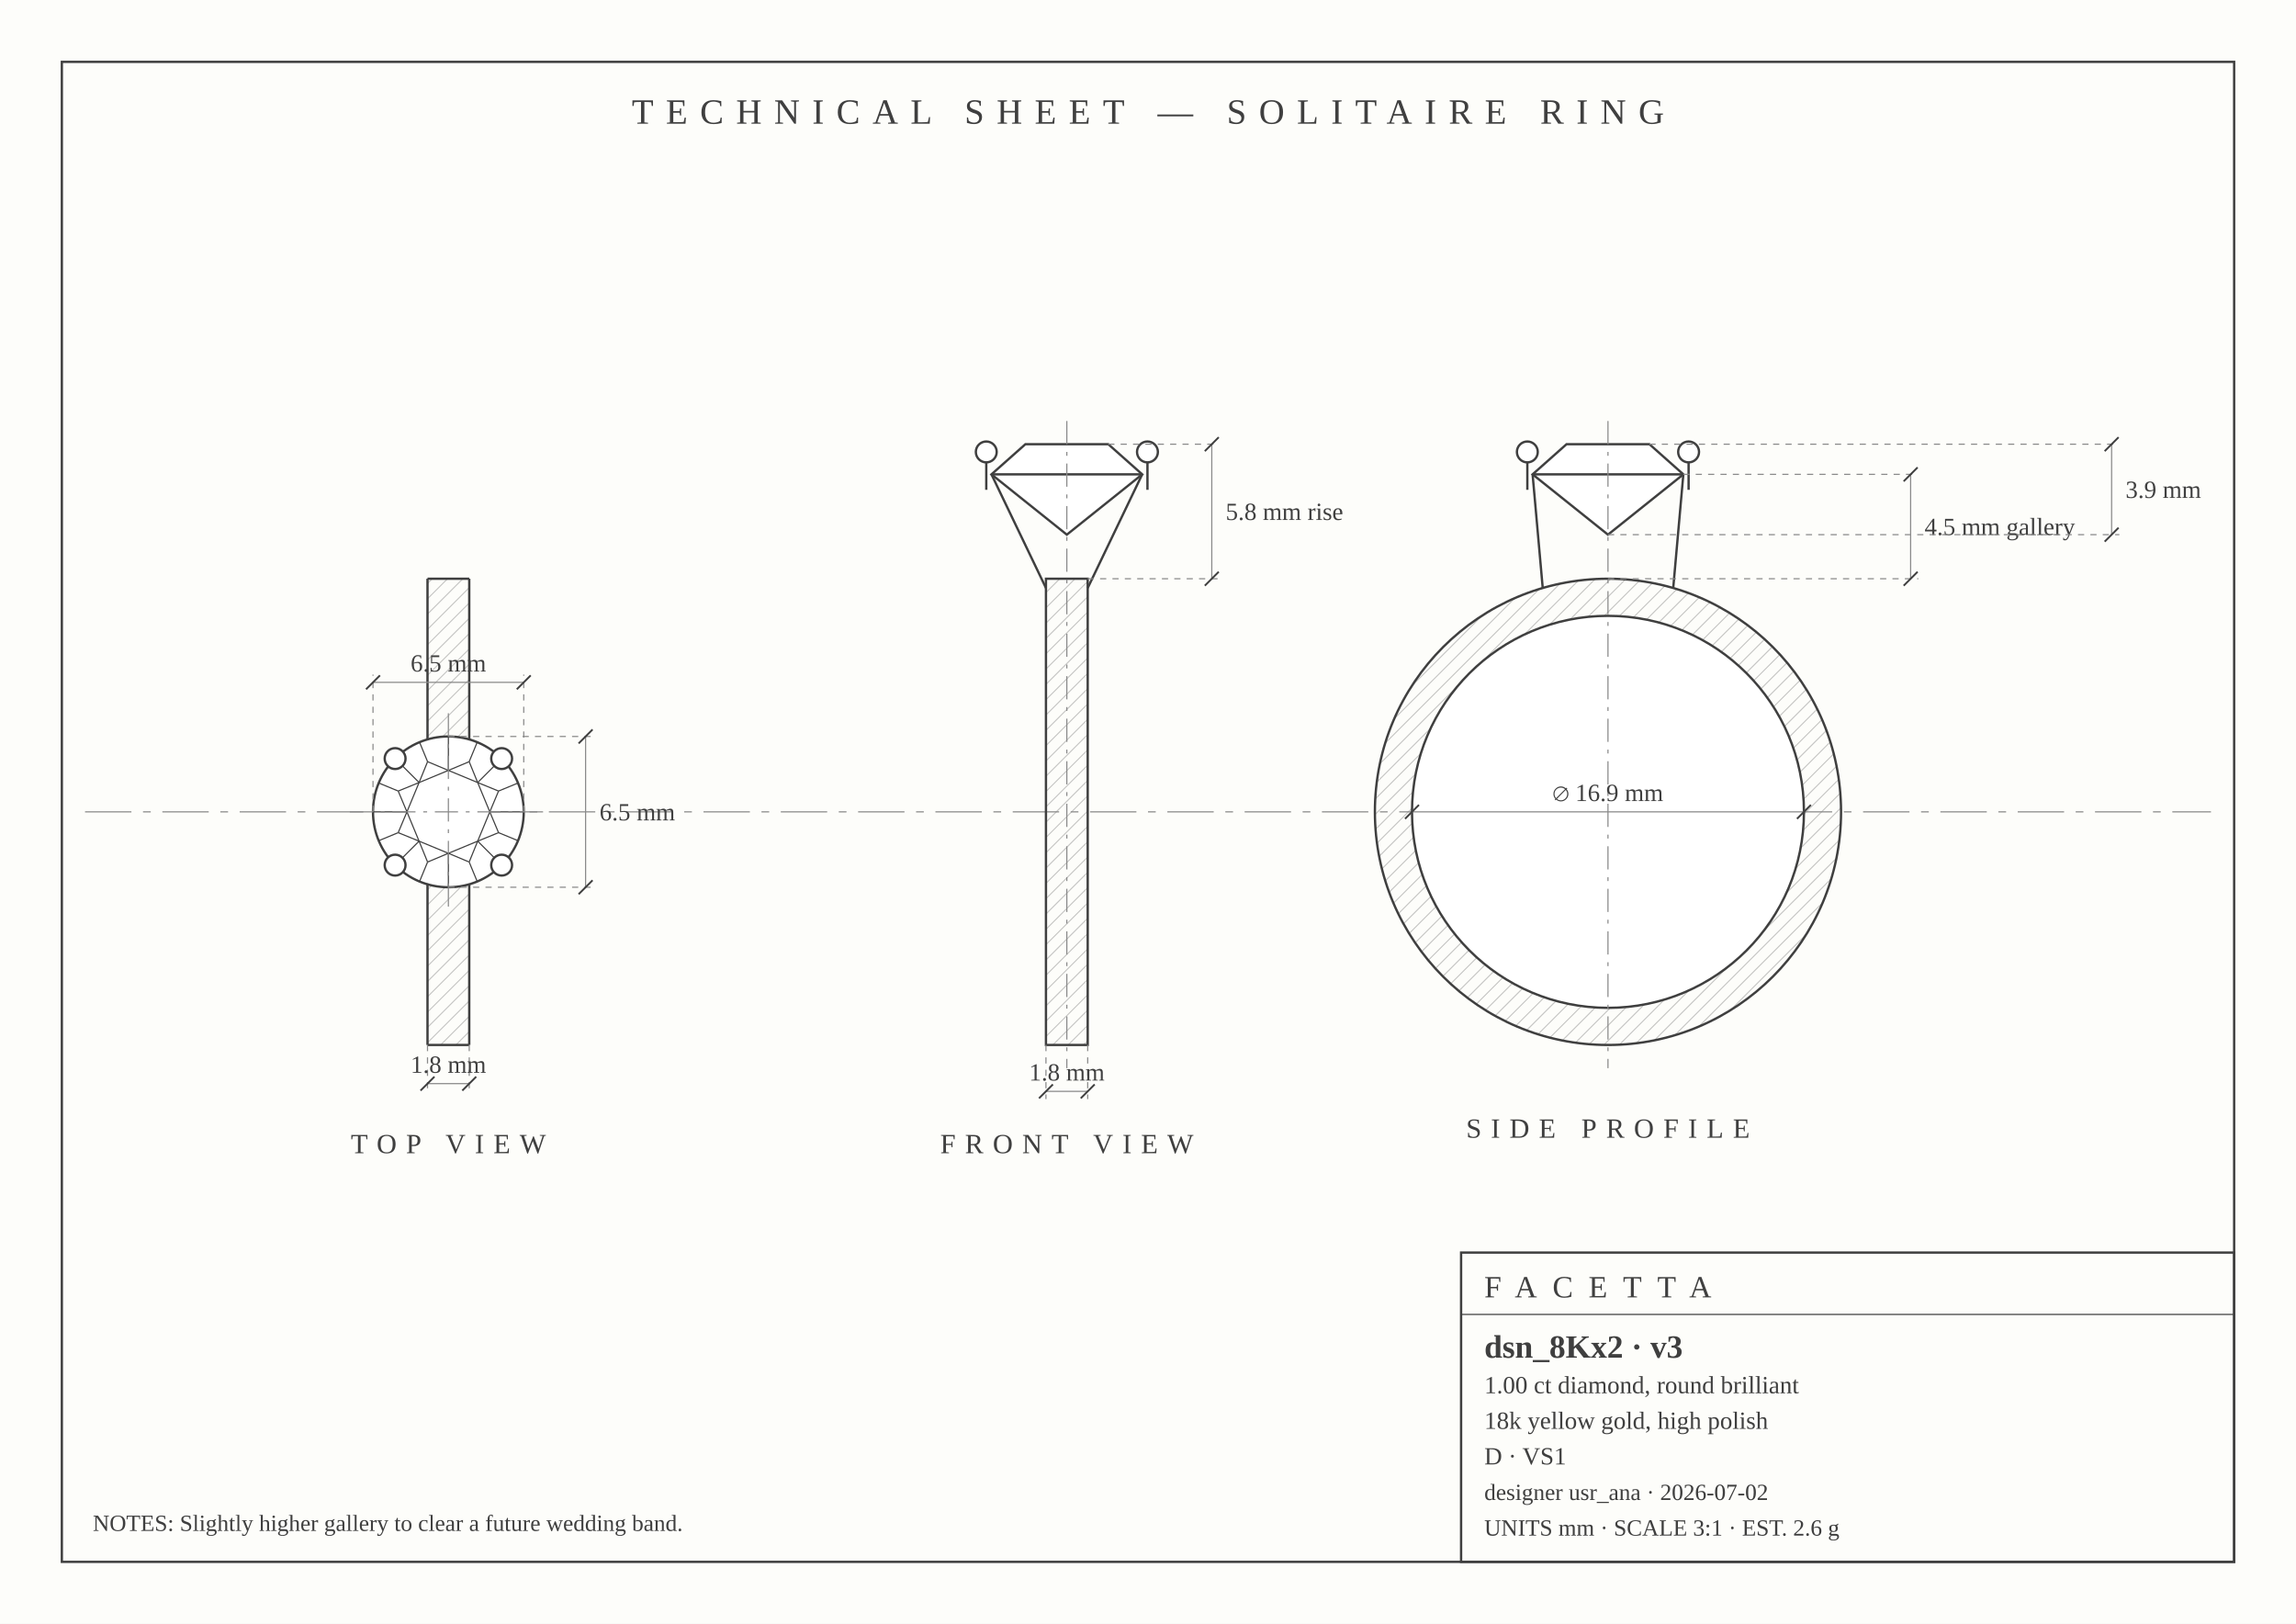
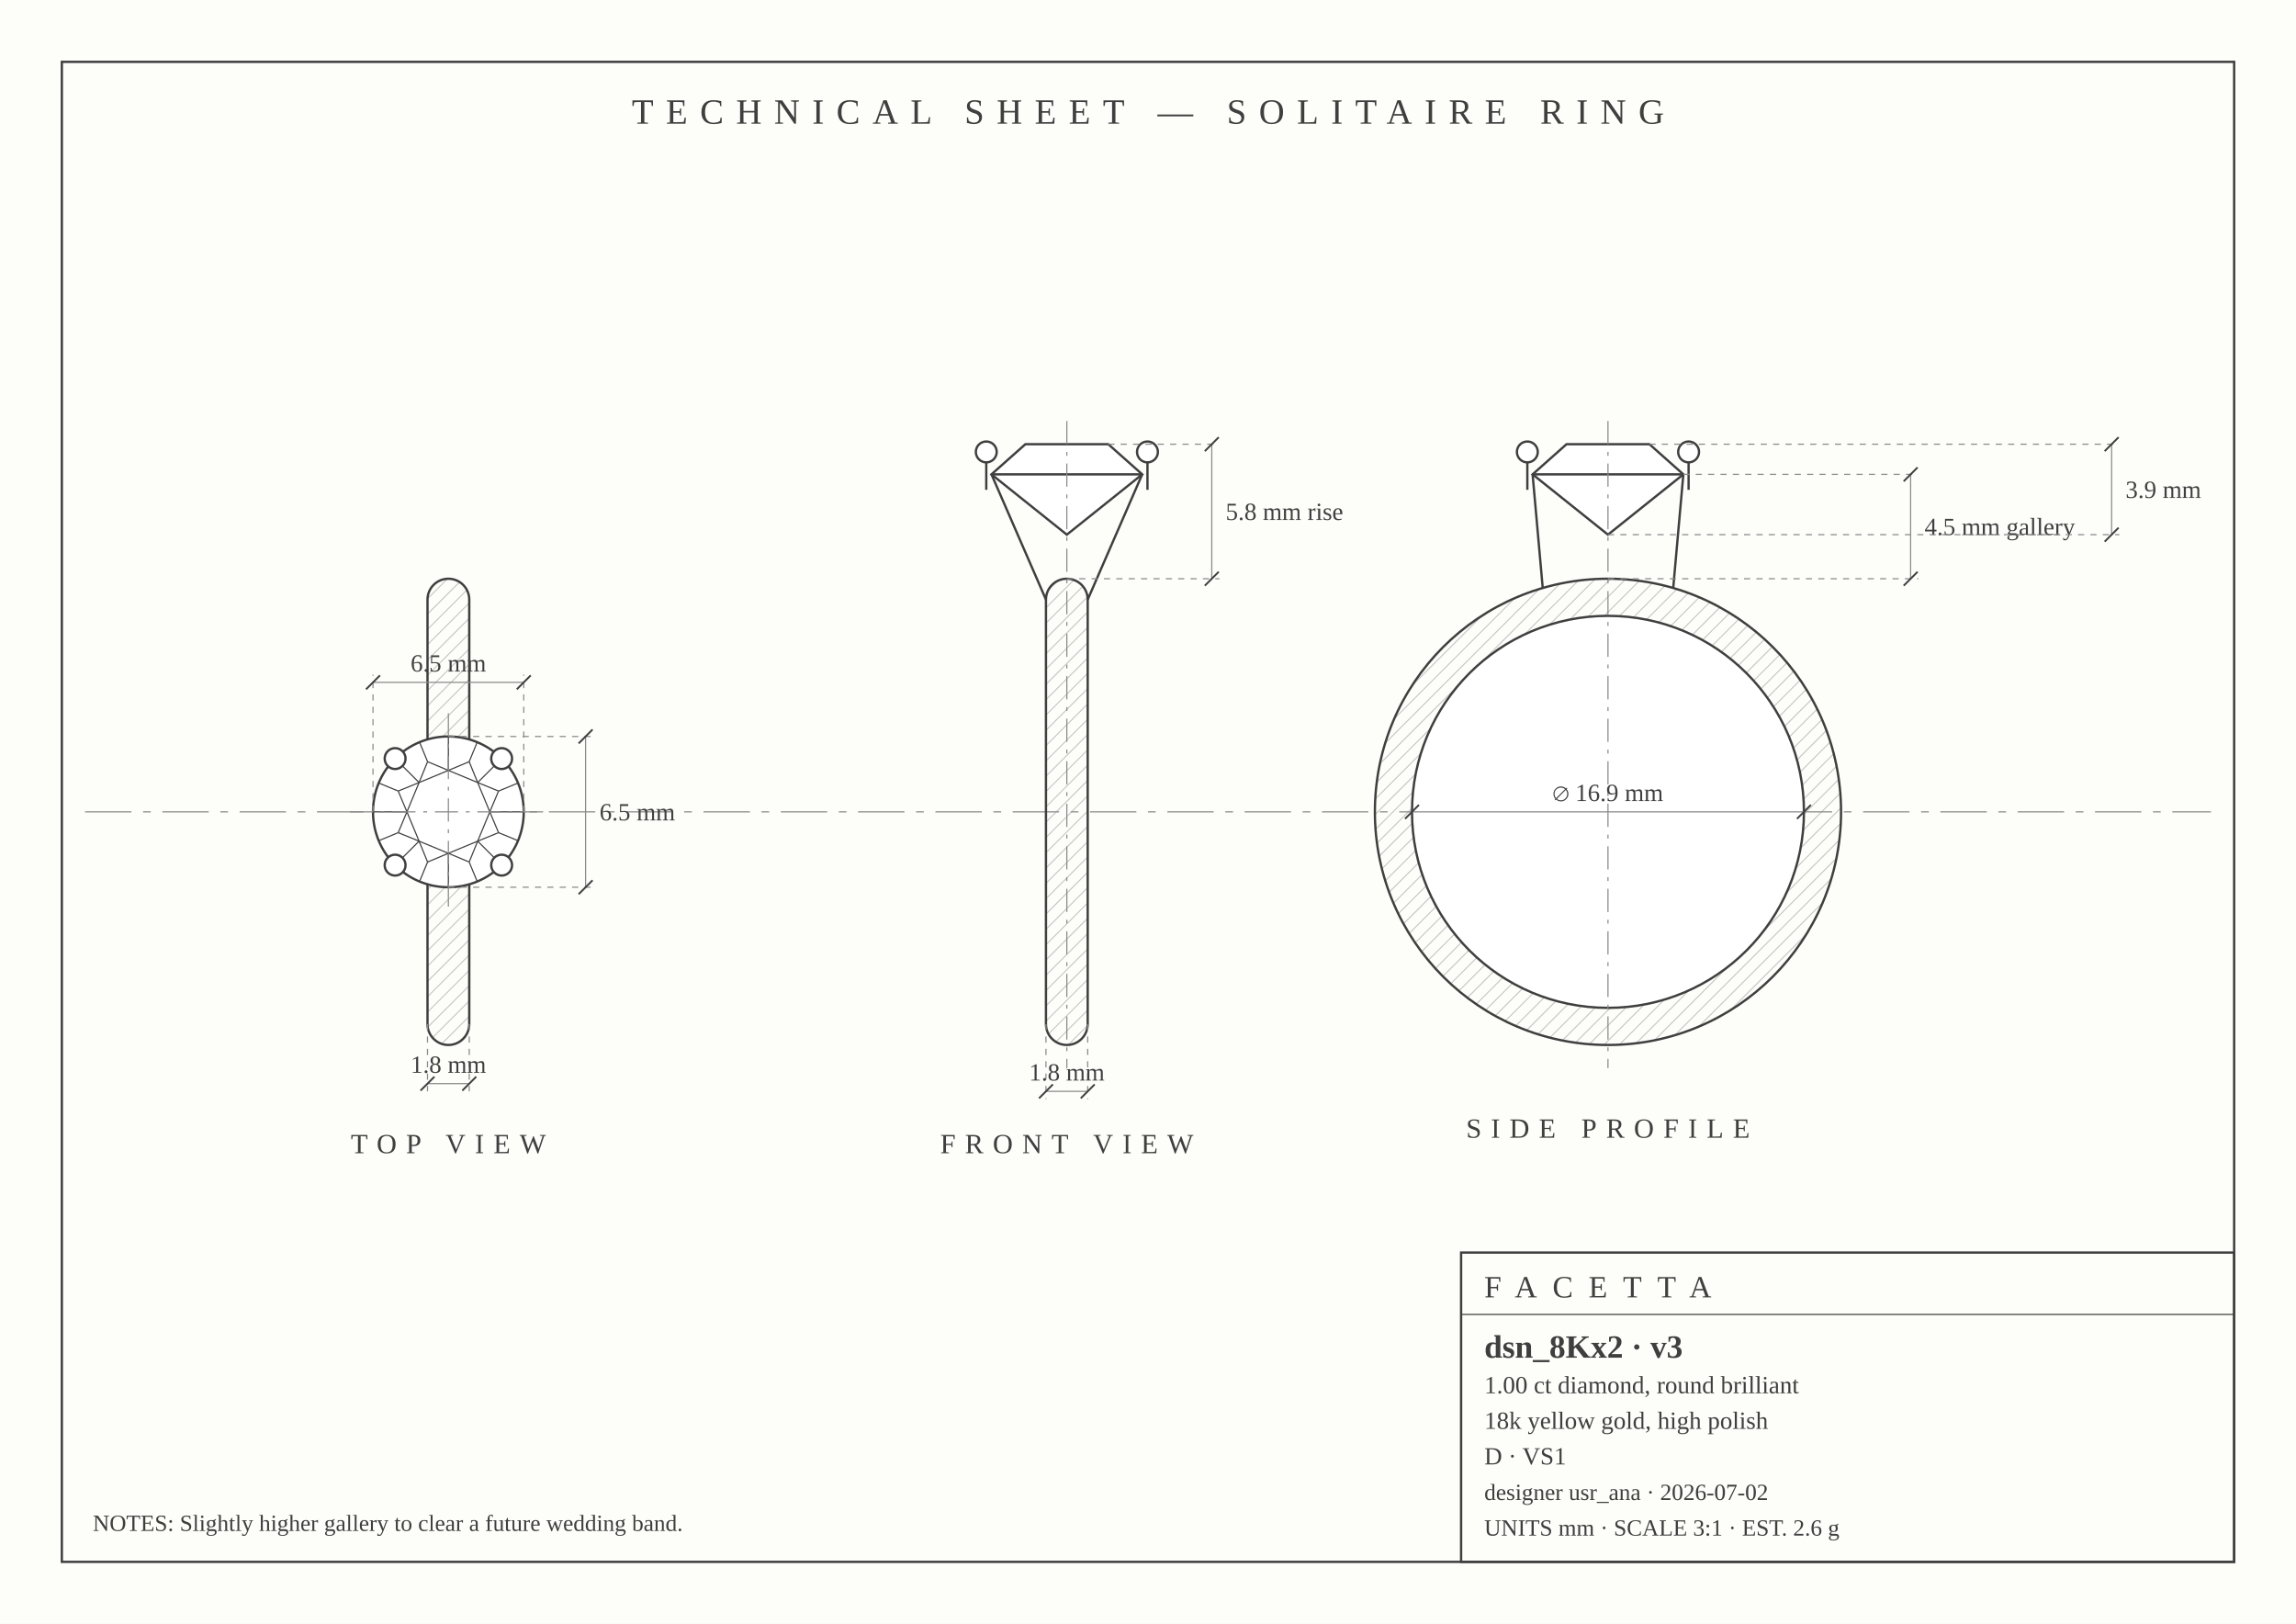
<svg xmlns="http://www.w3.org/2000/svg" viewBox="0 0 297 210" width="297mm" height="210mm" font-family="Georgia, 'Times New Roman', serif">
  <defs>
    <pattern id="hatch" width="1.4" height="1.4" patternTransform="rotate(45)" patternUnits="userSpaceOnUse">
      <line x1="0" y1="0" x2="0" y2="1.4" stroke="#8a8a8a" stroke-width="0.12" />
    </pattern>
  </defs>
  <rect x="0" y="0" width="297" height="210" fill="#fdfdfa" />
  <rect x="8" y="8" width="281" height="194" fill="none" stroke="#3f3f3f" stroke-width="0.3" />
  <text x="148.50" y="16.00" font-family="Georgia, 'Times New Roman', serif" font-size="4.6" fill="#3f3f3f" text-anchor="middle" letter-spacing="1.6">TECHNICAL SHEET — SOLITAIRE RING</text>
  <line x1="11.00" y1="105.00" x2="286.00" y2="105.00" stroke="#8a8a8a" stroke-width="0.15" stroke-dasharray="6 1.5 1 1.5" />
-   <rect x="55.30" y="74.85" width="5.40" height="60.30" fill="url(#hatch)" stroke="none" />
-   <line x1="55.30" y1="74.85" x2="55.30" y2="135.15" stroke="#3f3f3f" stroke-width="0.3" />
-   <line x1="60.70" y1="74.85" x2="60.70" y2="135.15" stroke="#3f3f3f" stroke-width="0.3" />
-   <line x1="55.30" y1="74.85" x2="60.70" y2="74.85" stroke="#3f3f3f" stroke-width="0.3" />
-   <line x1="55.30" y1="135.15" x2="60.70" y2="135.15" stroke="#3f3f3f" stroke-width="0.3" />
+   <rect x="55.30" y="74.85" width="5.40" height="60.30" rx="2.70" fill="url(#hatch)" stroke="#3f3f3f" stroke-width="0.3" />
  <ellipse cx="58.00" cy="105.00" rx="9.75" ry="9.75" fill="#ffffff" stroke="#3f3f3f" stroke-width="0.3" />
  <polygon points="63.36,105.00 61.79,108.79 58.00,110.36 54.21,108.79 52.64,105.00 54.21,101.21 58.00,99.64 61.79,101.21" fill="none" stroke="#3f3f3f" stroke-width="0.15" />
  <line x1="63.36" y1="105.00" x2="67.75" y2="105.00" stroke="#3f3f3f" stroke-width="0.15" />
  <line x1="63.36" y1="105.00" x2="64.49" y2="107.69" stroke="#3f3f3f" stroke-width="0.15" />
  <line x1="61.79" y1="108.79" x2="64.49" y2="107.69" stroke="#3f3f3f" stroke-width="0.15" />
  <line x1="64.49" y1="107.69" x2="67.01" y2="108.73" stroke="#3f3f3f" stroke-width="0.15" />
  <line x1="61.79" y1="108.79" x2="64.89" y2="111.89" stroke="#3f3f3f" stroke-width="0.15" />
  <line x1="61.79" y1="108.79" x2="60.69" y2="111.49" stroke="#3f3f3f" stroke-width="0.15" />
  <line x1="58.00" y1="110.36" x2="60.69" y2="111.49" stroke="#3f3f3f" stroke-width="0.15" />
  <line x1="60.69" y1="111.49" x2="61.73" y2="114.01" stroke="#3f3f3f" stroke-width="0.15" />
  <line x1="58.00" y1="110.36" x2="58.00" y2="114.75" stroke="#3f3f3f" stroke-width="0.15" />
  <line x1="58.00" y1="110.36" x2="55.31" y2="111.49" stroke="#3f3f3f" stroke-width="0.15" />
  <line x1="54.21" y1="108.79" x2="55.31" y2="111.49" stroke="#3f3f3f" stroke-width="0.15" />
  <line x1="55.31" y1="111.49" x2="54.27" y2="114.01" stroke="#3f3f3f" stroke-width="0.15" />
  <line x1="54.21" y1="108.79" x2="51.11" y2="111.89" stroke="#3f3f3f" stroke-width="0.15" />
  <line x1="54.21" y1="108.79" x2="51.51" y2="107.69" stroke="#3f3f3f" stroke-width="0.15" />
  <line x1="52.64" y1="105.00" x2="51.51" y2="107.69" stroke="#3f3f3f" stroke-width="0.15" />
  <line x1="51.51" y1="107.69" x2="48.99" y2="108.73" stroke="#3f3f3f" stroke-width="0.15" />
  <line x1="52.64" y1="105.00" x2="48.25" y2="105.00" stroke="#3f3f3f" stroke-width="0.15" />
  <line x1="52.64" y1="105.00" x2="51.51" y2="102.31" stroke="#3f3f3f" stroke-width="0.15" />
  <line x1="54.21" y1="101.21" x2="51.51" y2="102.31" stroke="#3f3f3f" stroke-width="0.15" />
  <line x1="51.51" y1="102.31" x2="48.99" y2="101.27" stroke="#3f3f3f" stroke-width="0.15" />
  <line x1="54.21" y1="101.21" x2="51.11" y2="98.11" stroke="#3f3f3f" stroke-width="0.15" />
  <line x1="54.21" y1="101.21" x2="55.31" y2="98.51" stroke="#3f3f3f" stroke-width="0.15" />
  <line x1="58.00" y1="99.64" x2="55.31" y2="98.51" stroke="#3f3f3f" stroke-width="0.15" />
  <line x1="55.31" y1="98.51" x2="54.27" y2="95.99" stroke="#3f3f3f" stroke-width="0.15" />
  <line x1="58.00" y1="99.64" x2="58.00" y2="95.25" stroke="#3f3f3f" stroke-width="0.15" />
  <line x1="58.00" y1="99.64" x2="60.69" y2="98.51" stroke="#3f3f3f" stroke-width="0.15" />
  <line x1="61.79" y1="101.21" x2="60.69" y2="98.51" stroke="#3f3f3f" stroke-width="0.15" />
  <line x1="60.69" y1="98.51" x2="61.73" y2="95.99" stroke="#3f3f3f" stroke-width="0.15" />
  <line x1="61.79" y1="101.21" x2="64.89" y2="98.11" stroke="#3f3f3f" stroke-width="0.15" />
  <line x1="61.79" y1="101.21" x2="64.49" y2="102.31" stroke="#3f3f3f" stroke-width="0.15" />
  <line x1="63.36" y1="105.00" x2="64.49" y2="102.31" stroke="#3f3f3f" stroke-width="0.15" />
  <line x1="64.49" y1="102.31" x2="67.01" y2="101.27" stroke="#3f3f3f" stroke-width="0.15" />
  <line x1="58.00" y1="92.25" x2="58.00" y2="117.75" stroke="#8a8a8a" stroke-width="0.15" stroke-dasharray="3 1 0.5 1" />
  <line x1="45.25" y1="105.00" x2="70.75" y2="105.00" stroke="#8a8a8a" stroke-width="0.15" stroke-dasharray="3 1 0.5 1" />
  <circle cx="64.89" cy="111.89" r="1.35" fill="#ffffff" stroke="#3f3f3f" stroke-width="0.3" />
  <circle cx="51.11" cy="111.89" r="1.35" fill="#ffffff" stroke="#3f3f3f" stroke-width="0.3" />
  <circle cx="51.11" cy="98.11" r="1.35" fill="#ffffff" stroke="#3f3f3f" stroke-width="0.3" />
  <circle cx="64.89" cy="98.11" r="1.35" fill="#ffffff" stroke="#3f3f3f" stroke-width="0.3" />
  <line x1="48.25" y1="105.00" x2="48.25" y2="87.25" stroke="#8a8a8a" stroke-width="0.15" stroke-dasharray="0.8 0.8" />
  <line x1="67.75" y1="105.00" x2="67.75" y2="87.25" stroke="#8a8a8a" stroke-width="0.15" stroke-dasharray="0.8 0.8" />
  <line x1="48.25" y1="88.25" x2="67.75" y2="88.25" stroke="#8a8a8a" stroke-width="0.15" />
  <line x1="47.35" y1="89.15" x2="49.15" y2="87.35" stroke="#3f3f3f" stroke-width="0.24" />
  <line x1="66.85" y1="89.15" x2="68.65" y2="87.35" stroke="#3f3f3f" stroke-width="0.24" />
  <text x="58.00" y="86.85" font-family="Georgia, 'Times New Roman', serif" font-size="3.2" fill="#3f3f3f" text-anchor="middle">6.5 mm</text>
  <line x1="58.00" y1="95.25" x2="76.75" y2="95.25" stroke="#8a8a8a" stroke-width="0.15" stroke-dasharray="0.8 0.8" />
  <line x1="58.00" y1="114.75" x2="76.75" y2="114.75" stroke="#8a8a8a" stroke-width="0.15" stroke-dasharray="0.8 0.8" />
  <line x1="75.75" y1="95.25" x2="75.75" y2="114.75" stroke="#8a8a8a" stroke-width="0.15" />
  <line x1="74.85" y1="96.15" x2="76.65" y2="94.35" stroke="#3f3f3f" stroke-width="0.24" />
  <line x1="74.85" y1="115.65" x2="76.65" y2="113.85" stroke="#3f3f3f" stroke-width="0.24" />
  <text x="77.55" y="106.10" font-family="Georgia, 'Times New Roman', serif" font-size="3.2" fill="#3f3f3f" text-anchor="start">6.5 mm</text>
-   <line x1="55.30" y1="135.15" x2="55.30" y2="141.15" stroke="#8a8a8a" stroke-width="0.15" stroke-dasharray="0.8 0.8" />
-   <line x1="60.70" y1="135.15" x2="60.70" y2="141.15" stroke="#8a8a8a" stroke-width="0.15" stroke-dasharray="0.8 0.8" />
+   <line x1="55.30" y1="132.45" x2="55.30" y2="141.15" stroke="#8a8a8a" stroke-width="0.15" stroke-dasharray="0.8 0.8" />
+   <line x1="60.70" y1="132.45" x2="60.70" y2="141.15" stroke="#8a8a8a" stroke-width="0.15" stroke-dasharray="0.8 0.8" />
  <line x1="55.30" y1="140.15" x2="60.70" y2="140.15" stroke="#8a8a8a" stroke-width="0.15" />
  <line x1="54.40" y1="141.05" x2="56.20" y2="139.25" stroke="#3f3f3f" stroke-width="0.24" />
  <line x1="59.80" y1="141.05" x2="61.60" y2="139.25" stroke="#3f3f3f" stroke-width="0.24" />
  <text x="58.00" y="138.75" font-family="Georgia, 'Times New Roman', serif" font-size="3.2" fill="#3f3f3f" text-anchor="middle">1.8 mm</text>
  <text x="58.00" y="149.15" font-family="Georgia, 'Times New Roman', serif" font-size="3.6" fill="#3f3f3f" text-anchor="middle" letter-spacing="1.2">TOP VIEW</text>
-   <rect x="135.30" y="74.85" width="5.40" height="60.30" fill="url(#hatch)" stroke="#3f3f3f" stroke-width="0.3" />
-   <line x1="135.30" y1="76.05" x2="128.25" y2="61.35" stroke="#3f3f3f" stroke-width="0.3" />
-   <line x1="140.70" y1="76.05" x2="147.75" y2="61.35" stroke="#3f3f3f" stroke-width="0.3" />
+   <rect x="135.30" y="74.85" width="5.40" height="60.30" rx="2.70" fill="url(#hatch)" stroke="#3f3f3f" stroke-width="0.3" />
+   <line x1="135.30" y1="77.55" x2="128.25" y2="61.35" stroke="#3f3f3f" stroke-width="0.3" />
+   <line x1="140.70" y1="77.55" x2="147.75" y2="61.35" stroke="#3f3f3f" stroke-width="0.3" />
  <polygon points="132.64,57.45 143.36,57.45 147.75,61.35 138.00,69.15 128.25,61.35" fill="#ffffff" stroke="#3f3f3f" stroke-width="0.3" />
  <line x1="128.25" y1="61.35" x2="147.75" y2="61.35" stroke="#3f3f3f" stroke-width="0.3" />
  <line x1="138.00" y1="54.45" x2="138.00" y2="138.15" stroke="#8a8a8a" stroke-width="0.15" stroke-dasharray="3 1 0.5 1" />
  <line x1="127.58" y1="63.35" x2="127.58" y2="58.45" stroke="#3f3f3f" stroke-width="0.3" />
  <circle cx="127.58" cy="58.45" r="1.35" fill="#ffffff" stroke="#3f3f3f" stroke-width="0.3" />
  <line x1="148.43" y1="63.35" x2="148.43" y2="58.45" stroke="#3f3f3f" stroke-width="0.3" />
  <circle cx="148.43" cy="58.45" r="1.35" fill="#ffffff" stroke="#3f3f3f" stroke-width="0.3" />
  <line x1="143.36" y1="57.45" x2="157.75" y2="57.45" stroke="#8a8a8a" stroke-width="0.15" stroke-dasharray="0.8 0.8" />
-   <line x1="140.70" y1="74.85" x2="157.75" y2="74.85" stroke="#8a8a8a" stroke-width="0.15" stroke-dasharray="0.8 0.8" />
+   <line x1="138.00" y1="74.85" x2="157.75" y2="74.85" stroke="#8a8a8a" stroke-width="0.15" stroke-dasharray="0.8 0.8" />
  <line x1="156.75" y1="57.45" x2="156.75" y2="74.85" stroke="#8a8a8a" stroke-width="0.15" />
  <line x1="155.85" y1="58.35" x2="157.65" y2="56.55" stroke="#3f3f3f" stroke-width="0.24" />
  <line x1="155.85" y1="75.75" x2="157.65" y2="73.95" stroke="#3f3f3f" stroke-width="0.24" />
  <text x="158.55" y="67.25" font-family="Georgia, 'Times New Roman', serif" font-size="3.2" fill="#3f3f3f" text-anchor="start">5.8 mm rise</text>
-   <line x1="135.30" y1="135.15" x2="135.30" y2="142.15" stroke="#8a8a8a" stroke-width="0.15" stroke-dasharray="0.8 0.8" />
-   <line x1="140.70" y1="135.15" x2="140.70" y2="142.15" stroke="#8a8a8a" stroke-width="0.15" stroke-dasharray="0.8 0.8" />
+   <line x1="135.30" y1="132.45" x2="135.30" y2="142.15" stroke="#8a8a8a" stroke-width="0.15" stroke-dasharray="0.8 0.8" />
+   <line x1="140.70" y1="132.45" x2="140.70" y2="142.15" stroke="#8a8a8a" stroke-width="0.15" stroke-dasharray="0.8 0.8" />
  <line x1="135.30" y1="141.15" x2="140.70" y2="141.15" stroke="#8a8a8a" stroke-width="0.15" />
  <line x1="134.40" y1="142.05" x2="136.20" y2="140.25" stroke="#3f3f3f" stroke-width="0.24" />
  <line x1="139.80" y1="142.05" x2="141.60" y2="140.25" stroke="#3f3f3f" stroke-width="0.24" />
  <text x="138.00" y="139.75" font-family="Georgia, 'Times New Roman', serif" font-size="3.2" fill="#3f3f3f" text-anchor="middle">1.8 mm</text>
  <text x="138.00" y="149.15" font-family="Georgia, 'Times New Roman', serif" font-size="3.6" fill="#3f3f3f" text-anchor="middle" letter-spacing="1.2">FRONT VIEW</text>
  <circle cx="208.00" cy="105.00" r="30.15" fill="url(#hatch)" stroke="#3f3f3f" stroke-width="0.3" />
  <circle cx="208.00" cy="105.00" r="25.35" fill="#ffffff" stroke="#3f3f3f" stroke-width="0.3" />
  <line x1="199.56" y1="76.05" x2="198.25" y2="61.35" stroke="#3f3f3f" stroke-width="0.3" />
  <line x1="216.44" y1="76.05" x2="217.75" y2="61.35" stroke="#3f3f3f" stroke-width="0.3" />
  <polygon points="202.64,57.45 213.36,57.45 217.75,61.35 208.00,69.15 198.25,61.35" fill="#ffffff" stroke="#3f3f3f" stroke-width="0.3" />
  <line x1="198.25" y1="61.35" x2="217.75" y2="61.35" stroke="#3f3f3f" stroke-width="0.3" />
  <line x1="208.00" y1="54.45" x2="208.00" y2="138.15" stroke="#8a8a8a" stroke-width="0.15" stroke-dasharray="3 1 0.5 1" />
  <line x1="197.57" y1="63.35" x2="197.57" y2="58.45" stroke="#3f3f3f" stroke-width="0.3" />
  <circle cx="197.57" cy="58.45" r="1.35" fill="#ffffff" stroke="#3f3f3f" stroke-width="0.3" />
  <line x1="218.43" y1="63.35" x2="218.43" y2="58.45" stroke="#3f3f3f" stroke-width="0.3" />
  <circle cx="218.43" cy="58.45" r="1.35" fill="#ffffff" stroke="#3f3f3f" stroke-width="0.3" />
  <line x1="182.65" y1="105.00" x2="233.35" y2="105.00" stroke="#8a8a8a" stroke-width="0.15" />
  <line x1="181.75" y1="105.90" x2="183.55" y2="104.10" stroke="#3f3f3f" stroke-width="0.24" />
  <line x1="232.45" y1="105.90" x2="234.25" y2="104.10" stroke="#3f3f3f" stroke-width="0.24" />
  <text x="208.00" y="103.60" font-family="Georgia, 'Times New Roman', serif" font-size="3.2" fill="#3f3f3f" text-anchor="middle">⌀ 16.9 mm</text>
  <line x1="217.75" y1="61.35" x2="248.15" y2="61.35" stroke="#8a8a8a" stroke-width="0.15" stroke-dasharray="0.8 0.8" />
  <line x1="208.00" y1="74.85" x2="248.15" y2="74.85" stroke="#8a8a8a" stroke-width="0.15" stroke-dasharray="0.8 0.8" />
  <line x1="247.15" y1="61.35" x2="247.15" y2="74.85" stroke="#8a8a8a" stroke-width="0.15" />
  <line x1="246.25" y1="62.25" x2="248.05" y2="60.45" stroke="#3f3f3f" stroke-width="0.24" />
  <line x1="246.25" y1="75.75" x2="248.05" y2="73.95" stroke="#3f3f3f" stroke-width="0.24" />
  <text x="248.95" y="69.20" font-family="Georgia, 'Times New Roman', serif" font-size="3.2" fill="#3f3f3f" text-anchor="start">4.5 mm gallery</text>
  <line x1="213.36" y1="57.45" x2="274.15" y2="57.45" stroke="#8a8a8a" stroke-width="0.15" stroke-dasharray="0.8 0.8" />
  <line x1="208.00" y1="69.15" x2="274.15" y2="69.15" stroke="#8a8a8a" stroke-width="0.15" stroke-dasharray="0.8 0.8" />
  <line x1="273.15" y1="57.45" x2="273.15" y2="69.15" stroke="#8a8a8a" stroke-width="0.15" />
  <line x1="272.25" y1="58.35" x2="274.05" y2="56.55" stroke="#3f3f3f" stroke-width="0.24" />
  <line x1="272.25" y1="70.05" x2="274.05" y2="68.25" stroke="#3f3f3f" stroke-width="0.24" />
  <text x="274.95" y="64.40" font-family="Georgia, 'Times New Roman', serif" font-size="3.2" fill="#3f3f3f" text-anchor="start">3.9 mm</text>
  <text x="208.00" y="147.15" font-family="Georgia, 'Times New Roman', serif" font-size="3.6" fill="#3f3f3f" text-anchor="middle" letter-spacing="1.2">SIDE PROFILE</text>
  <rect x="189.00" y="162.00" width="100" height="40" fill="none" stroke="#3f3f3f" stroke-width="0.3" />
  <line x1="189.00" y1="170.00" x2="289.00" y2="170.00" stroke="#3f3f3f" stroke-width="0.15" />
  <text x="192.00" y="167.80" font-family="Georgia, 'Times New Roman', serif" font-size="4.0" fill="#3f3f3f" text-anchor="start" letter-spacing="2.0">FACETTA</text>
  <text x="192.00" y="175.60" font-family="Georgia, 'Times New Roman', serif" font-size="4.2" fill="#3f3f3f" text-anchor="start" font-weight="bold">dsn_8Kx2  ·  v3</text>
  <text x="192.00" y="180.20" font-family="Georgia, 'Times New Roman', serif" font-size="3.2" fill="#3f3f3f" text-anchor="start">1.00 ct diamond, round brilliant</text>
  <text x="192.00" y="184.80" font-family="Georgia, 'Times New Roman', serif" font-size="3.2" fill="#3f3f3f" text-anchor="start">18k yellow gold, high polish</text>
  <text x="192.00" y="189.40" font-family="Georgia, 'Times New Roman', serif" font-size="3.2" fill="#3f3f3f" text-anchor="start">D  ·  VS1</text>
  <text x="192.00" y="194.00" font-family="Georgia, 'Times New Roman', serif" font-size="3.0" fill="#3f3f3f" text-anchor="start">designer usr_ana  ·  2026-07-02</text>
  <text x="192.00" y="198.60" font-family="Georgia, 'Times New Roman', serif" font-size="3.0" fill="#3f3f3f" text-anchor="start">UNITS mm  ·  SCALE 3:1  ·  EST. 2.6 g</text>
  <text x="12.00" y="198.00" font-family="Georgia, 'Times New Roman', serif" font-size="3.0" fill="#3f3f3f" text-anchor="start">NOTES: Slightly higher gallery to clear a future wedding band.</text>
</svg>
